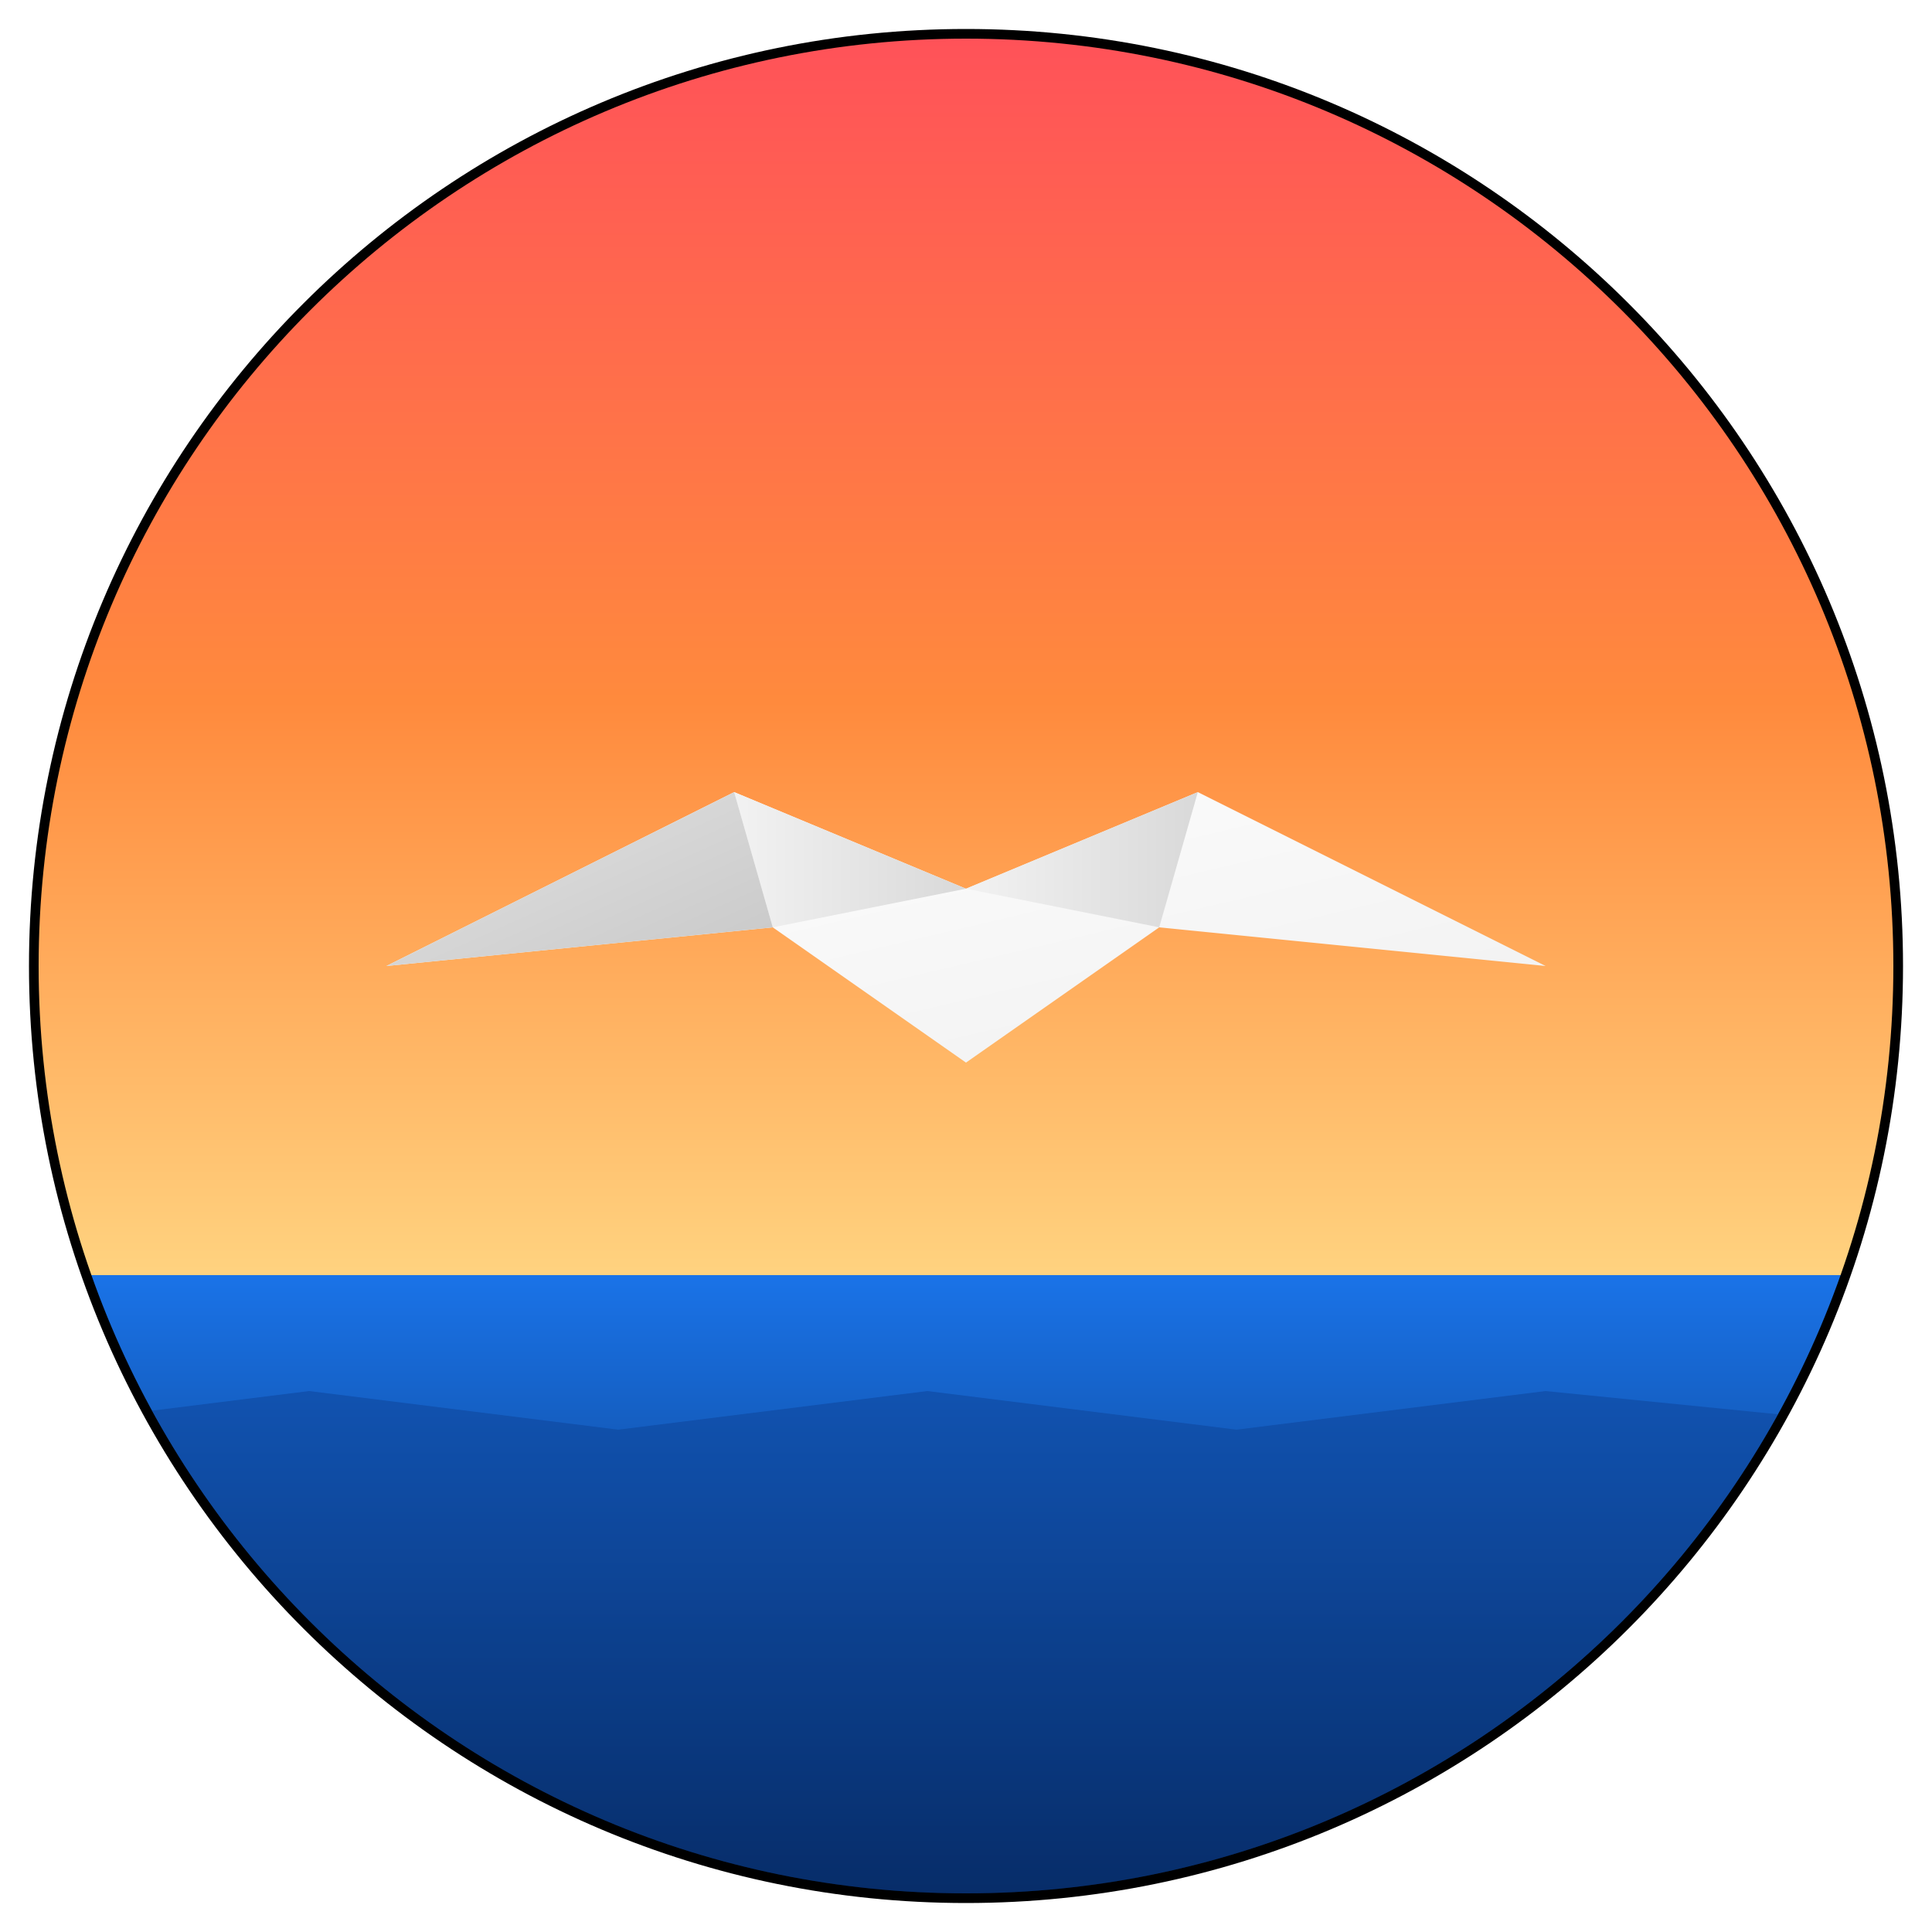
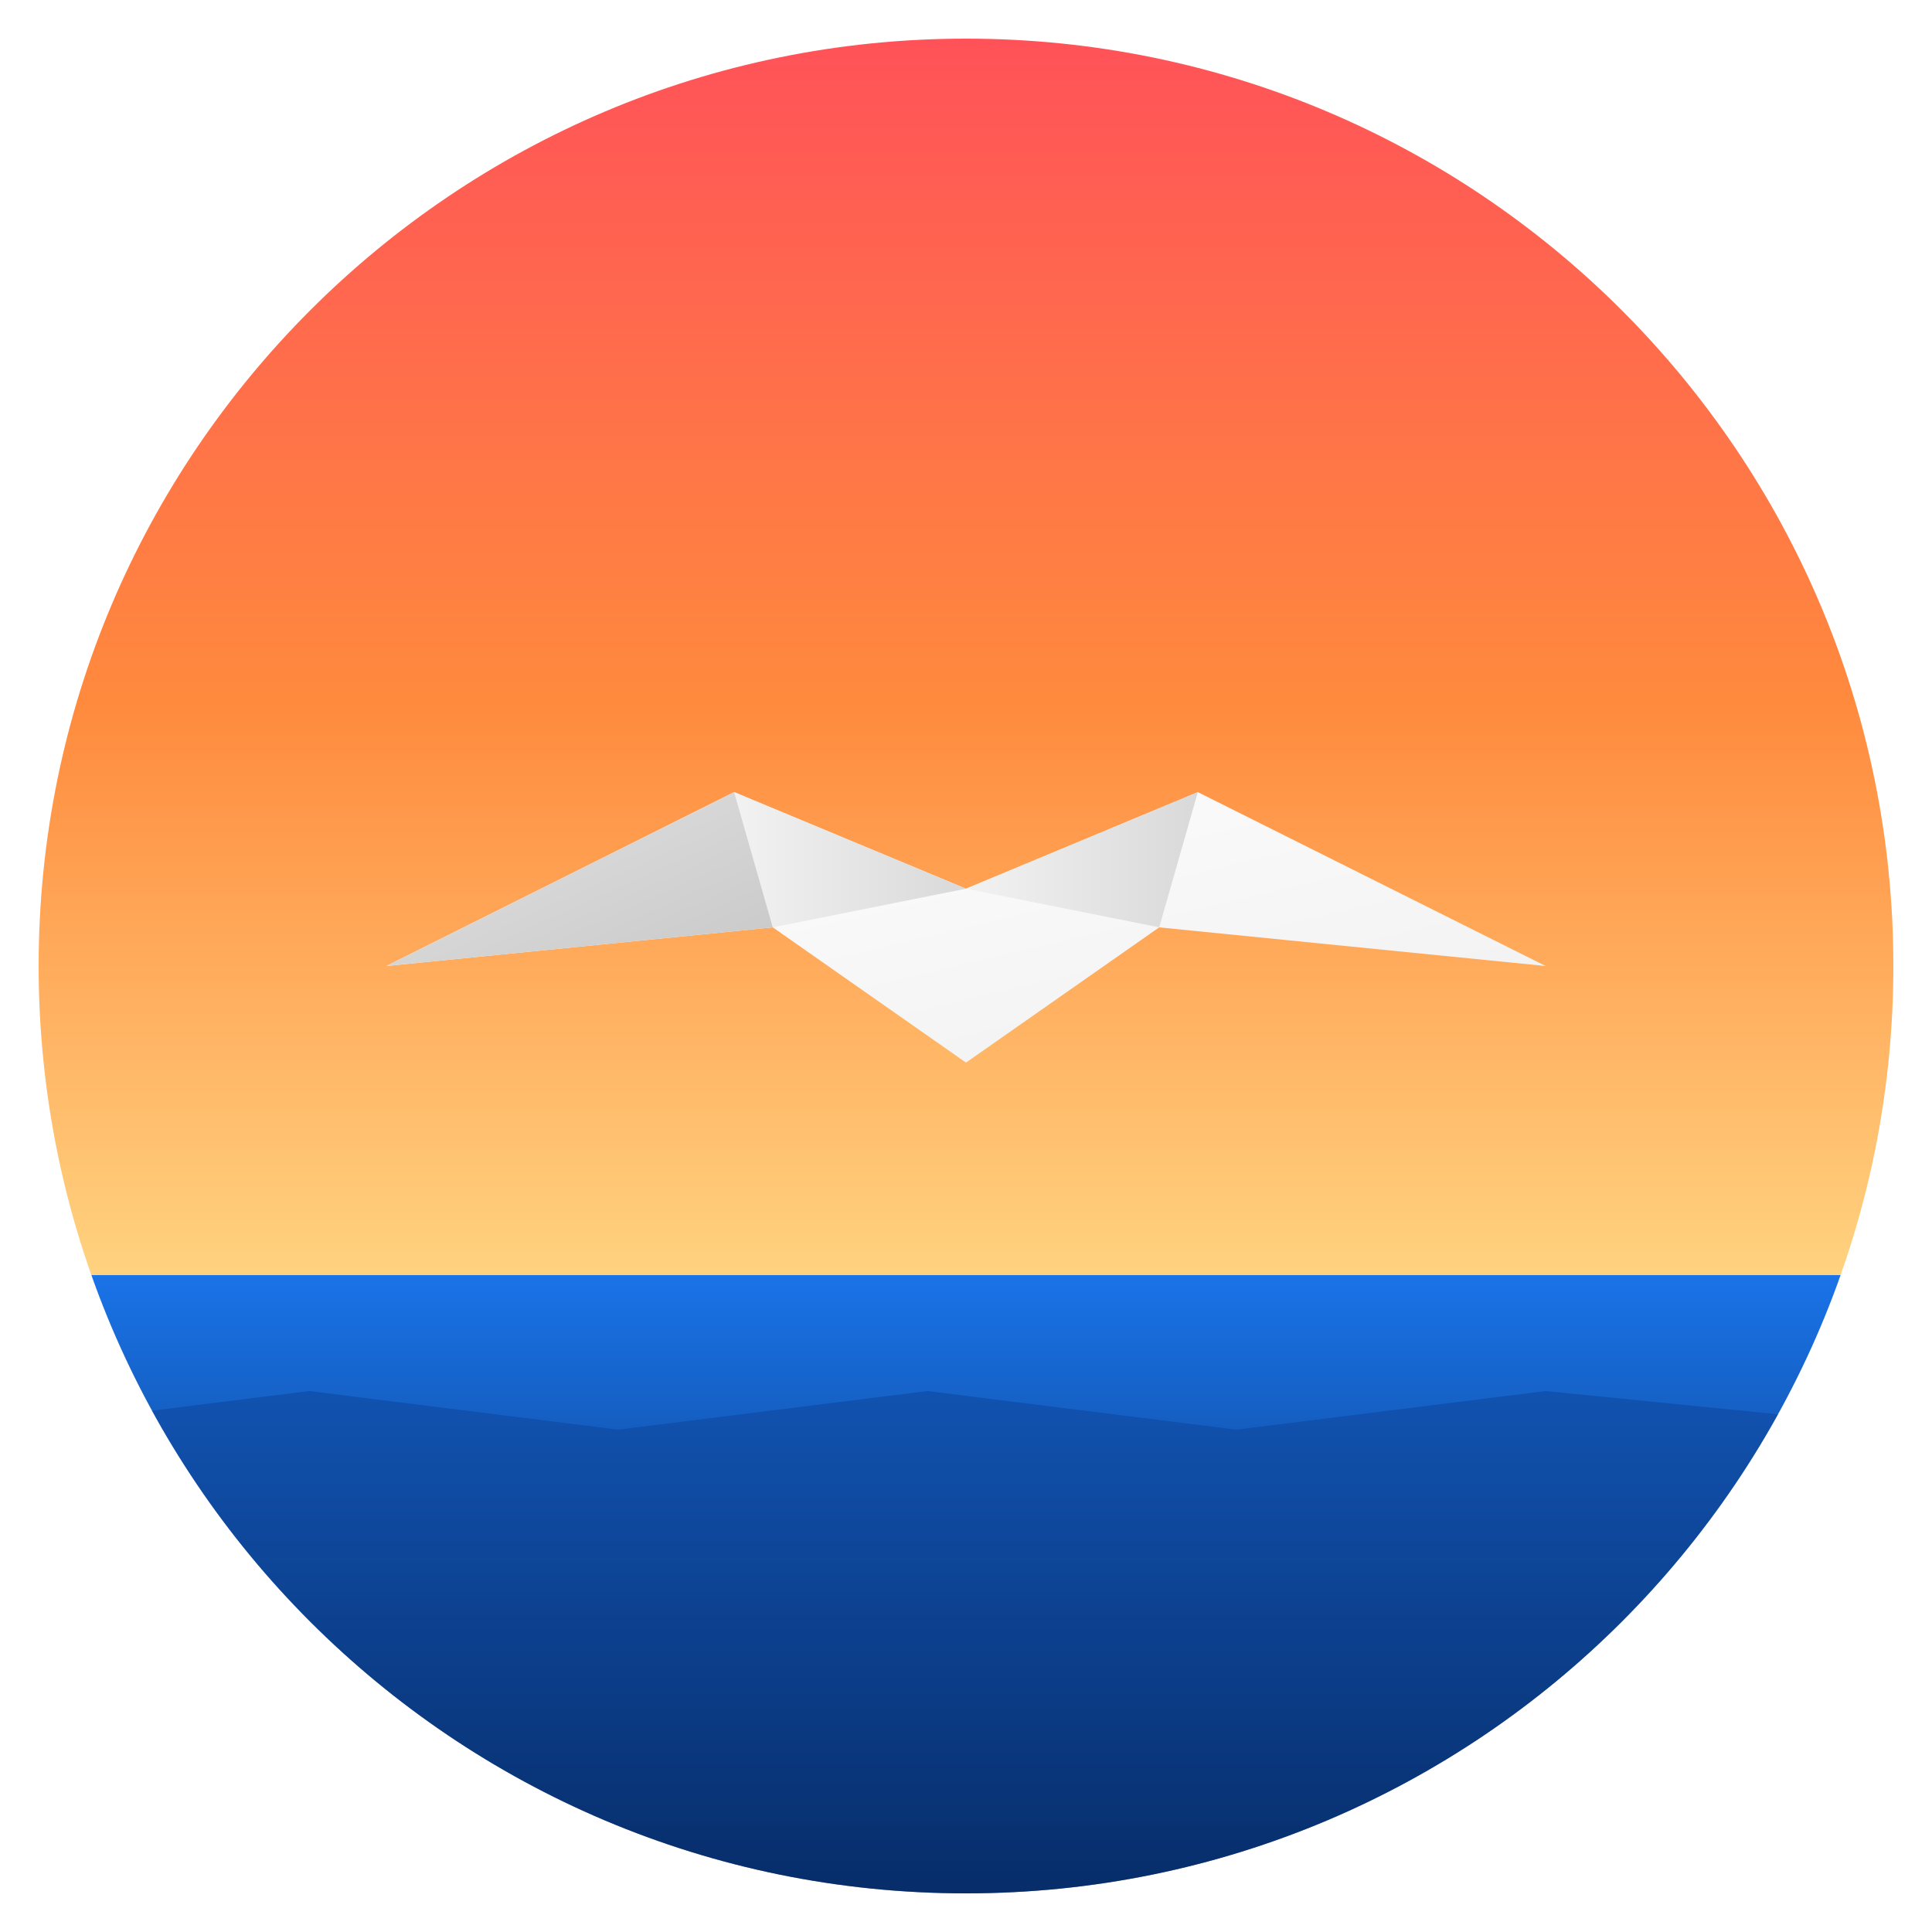
<svg xmlns="http://www.w3.org/2000/svg" viewBox="0 0 500 500">
  <defs>
    <clipPath id="clipCircle">
      <circle cx="250" cy="250" r="240" />
    </clipPath>
    <linearGradient id="sunsetGrad" x1="0" y1="0" x2="0" y2="1">
      <stop offset="0%" stop-color="#ff4f5a" />
      <stop offset="55%" stop-color="#ff8a3d" />
      <stop offset="100%" stop-color="#ffd27f" />
    </linearGradient>
    <linearGradient id="seaGrad" x1="0" y1="0" x2="0" y2="1">
      <stop offset="0%" stop-color="#1a73e8" />
      <stop offset="100%" stop-color="#02193f" />
    </linearGradient>
    <linearGradient id="gullBright" x1="0" y1="0" x2="1" y2="1">
      <stop offset="0%" stop-color="#ffffff" />
      <stop offset="100%" stop-color="#f0f0f0" />
    </linearGradient>
    <linearGradient id="gullMid" x1="0" y1="0" x2="1" y2="0">
      <stop offset="0%" stop-color="#f2f2f2" />
      <stop offset="100%" stop-color="#d9d9d9" />
    </linearGradient>
    <linearGradient id="gullDark" x1="0" y1="0" x2="1" y2="1">
      <stop offset="0%" stop-color="#e3e3e3" />
      <stop offset="100%" stop-color="#c8c8c8" />
    </linearGradient>
  </defs>
-   <circle cx="250" cy="250" r="240" fill="none" stroke="black" stroke-width="5" />
  <g clip-path="url(#clipCircle)">
    <rect x="0" y="0" width="500" height="330" fill="url(#sunsetGrad)" />
    <rect x="0" y="330" width="500" height="170" fill="url(#seaGrad)" />
    <path d="       M0 370       L80 360       L160 370       L240 360       L320 370       L400 360       L500 370       L500 500       L0 500 Z" fill="#0a3d91" opacity="0.45" />
    <polygon id="gullBase" points="       100,250       190,205       250,230       310,205       400,250       300,240       250,275       200,240" fill="url(#gullBright)" />
    <polygon points="190,205 250,230 200,240" fill="url(#gullMid)" />
    <polygon points="190,205 200,240 100,250" fill="url(#gullDark)" />
    <polygon points="310,205 250,230 300,240" fill="url(#gullMid)" />
  </g>
</svg>
